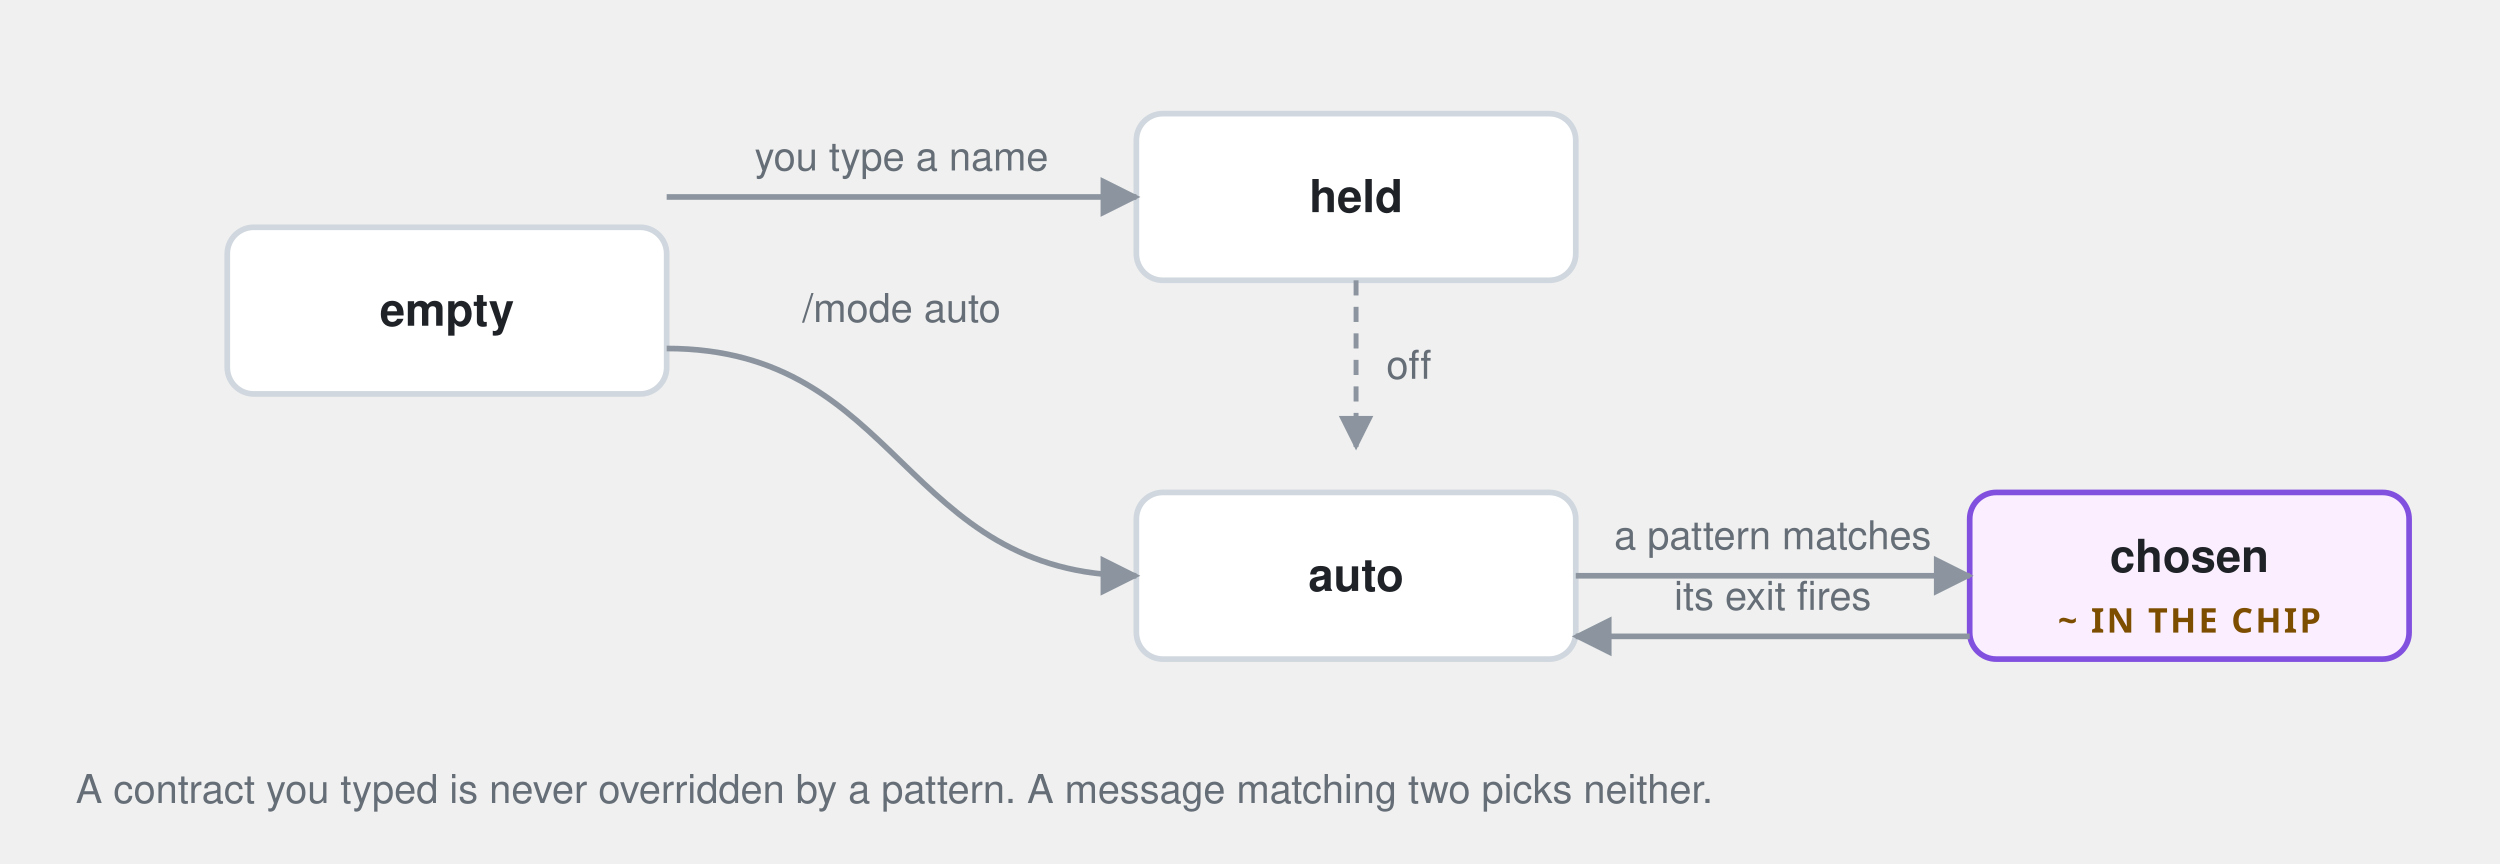
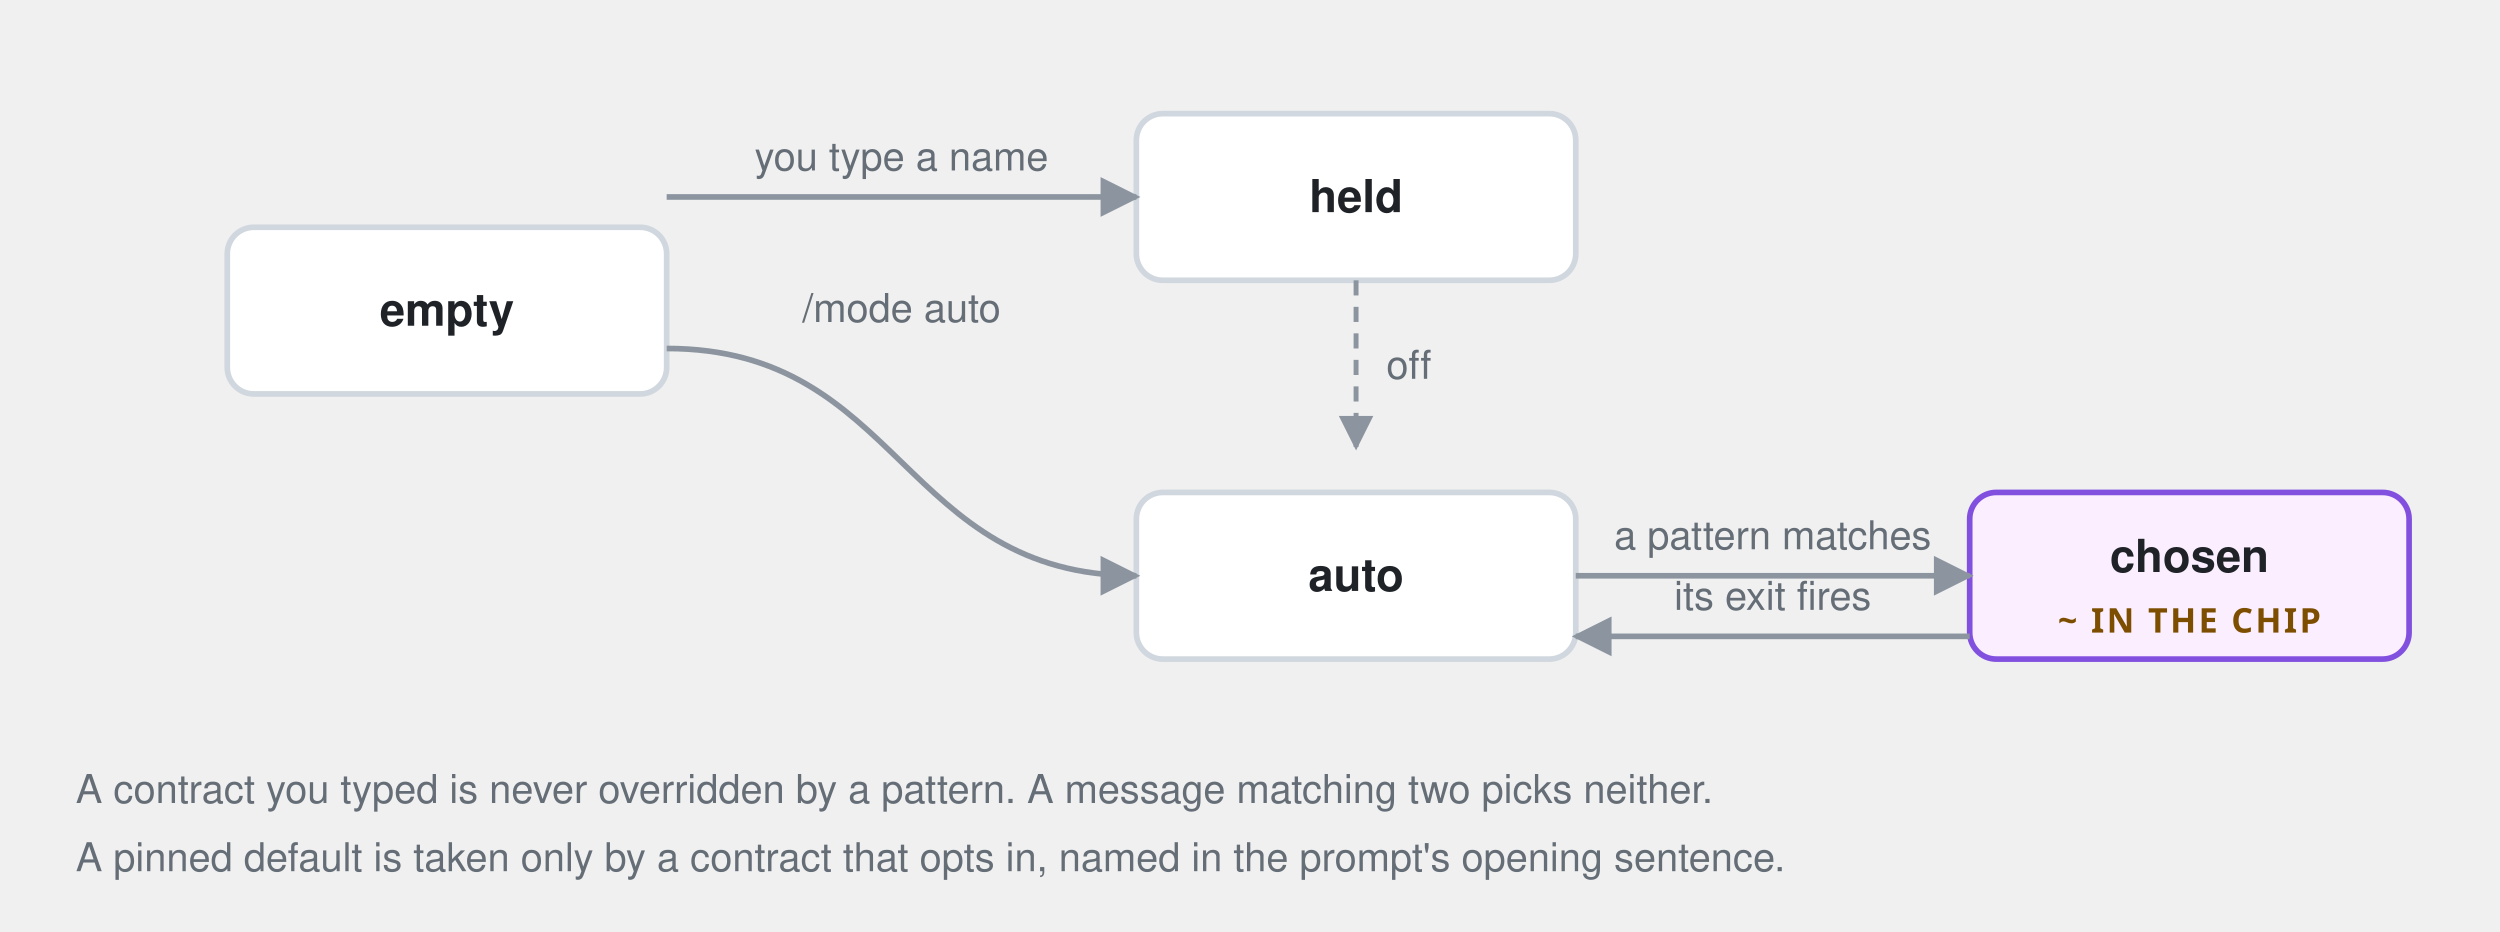
- <svg xmlns="http://www.w3.org/2000/svg" viewBox="0 0 660 228" width="660" height="228" role="img" aria-label="A slot moves between empty, held when you type a name, and auto. While on auto a matching pattern moves it to chosen, marked with a tilde in the status line, and its exit condition returns it to auto rather than to empty.">
+ <svg xmlns="http://www.w3.org/2000/svg" viewBox="0 0 660 246" width="660" height="246" role="img" aria-label="A slot moves between empty, held when you type a name, and auto. While on auto a matching pattern moves it to chosen, marked with a tilde in the status line, and its exit condition returns it to auto rather than to empty. A pinned default is taken only by a contract that opts in, named in the prompt's opening sentence.">
  <style>
  .t{font:600 12px ui-sans-serif,-apple-system,Segoe UI,Helvetica,Arial;fill:#1f2328}
  .s{font:10.5px ui-sans-serif,-apple-system,Segoe UI,Helvetica,Arial;fill:#656d76}
  .k{font:600 9px ui-sans-serif,sans-serif;fill:#7d4e00;letter-spacing:.07em}
  .b{fill:#ffffff;stroke:#d0d7de;stroke-width:1.5}
  .g{fill:#fff8c5;stroke:#9a6700;stroke-width:1.5}
  .a{fill:#fbefff;stroke:#8250df;stroke-width:1.5}
  .m{fill:#f6f8fa;stroke:#d0d7de;stroke-width:1.5}
  .ln{stroke:#8c959f;stroke-width:1.5;fill:none}
  .lp{stroke:#8c959f;stroke-width:1.3;fill:none;stroke-dasharray:4 3}
  .at{fill:#6639ba}
  @media (prefers-color-scheme: dark){
    .t{fill:#e6edf3}.s{fill:#9198a1}.k{fill:#e3b341}
    .b{fill:#151b23;stroke:#3d444d}
    .g{fill:#2b2412;stroke:#d4a72c}
    .a{fill:#231c33;stroke:#a371f7}
    .m{fill:#0d1117;stroke:#3d444d}
    .ln,.lp{stroke:#6e7681}
    .at{fill:#c297ff}
  }
</style>
  <defs>
    <marker id="h" viewBox="0 0 10 10" refX="9" refY="5" markerWidth="7" markerHeight="7" orient="auto-start-reverse">
      <path d="M0 0 L10 5 L0 10 z" fill="#8c959f" />
    </marker>
  </defs>
  <rect class="b" x="60" y="60" width="116" height="44" rx="7" />
  <text class="t" x="118.0" y="86.0" text-anchor="middle">empty</text>
  <rect class="b" x="300" y="30" width="116" height="44" rx="7" />
  <text class="t" x="358.0" y="56.0" text-anchor="middle">held</text>
  <rect class="b" x="300" y="130" width="116" height="44" rx="7" />
  <text class="t" x="358.0" y="156.0" text-anchor="middle">auto</text>
  <rect class="a" x="520" y="130" width="116" height="44" rx="7" />
  <text class="t" x="578.0" y="151.0" text-anchor="middle">chosen</text>
  <text class="k" x="578.0" y="167" text-anchor="middle">~ IN THE CHIP</text>
  <path class="ln" d="M176 52 C238.0 52 238.0 52 300 52" marker-end="url(#h)" />
  <text class="s" x="238.0" y="45" text-anchor="middle">you type a name</text>
  <path class="ln" d="M176 92 C238.0 92 238.0 152 300 152" marker-end="url(#h)" />
  <text class="s" x="238.0" y="85" text-anchor="middle">/mode auto</text>
  <path class="ln" d="M416 152 C468.0 152 468.0 152 520 152" marker-end="url(#h)" />
  <text class="s" x="468.0" y="145" text-anchor="middle">a pattern matches</text>
  <path class="ln" d="M520 168 C468.0 168 468.0 168 416 168" marker-end="url(#h)" />
  <text class="s" x="468.0" y="161" text-anchor="middle">its exit fires</text>
  <path class="lp" d="M358 74 V118" marker-end="url(#h)" />
  <text class="s" x="366" y="100">off</text>
  <text class="s" x="20" y="212">A contract you typed is never overridden by a pattern. A message matching two picks neither.</text>
+   <text class="s" x="20" y="230">A pinned default is taken only by a contract that opts in, named in the prompt's opening sentence.</text>
</svg>
